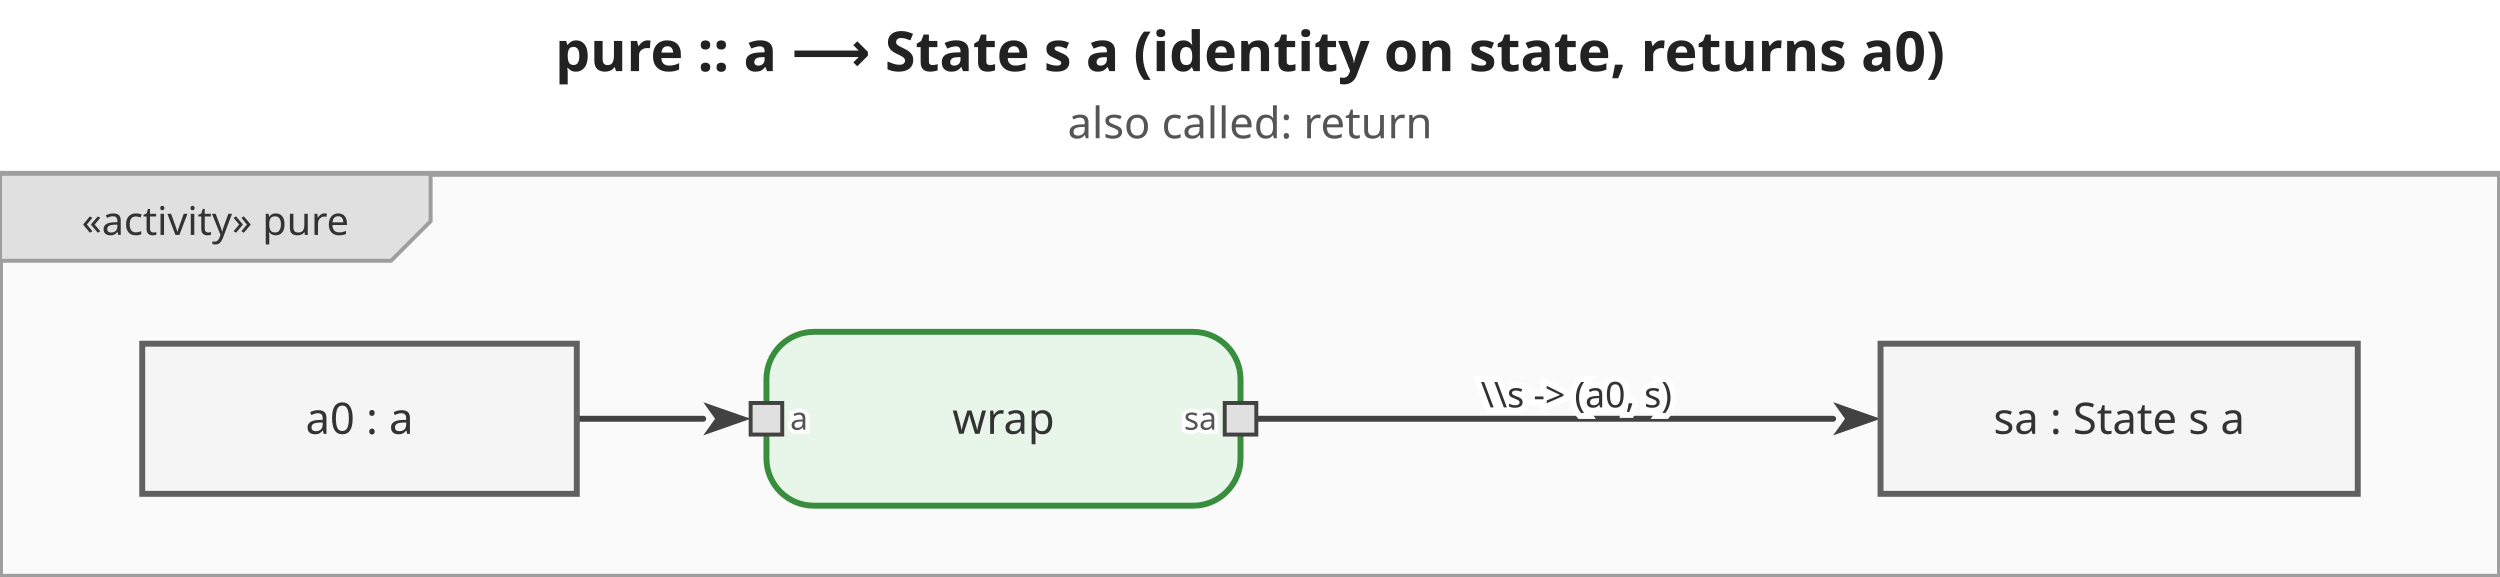
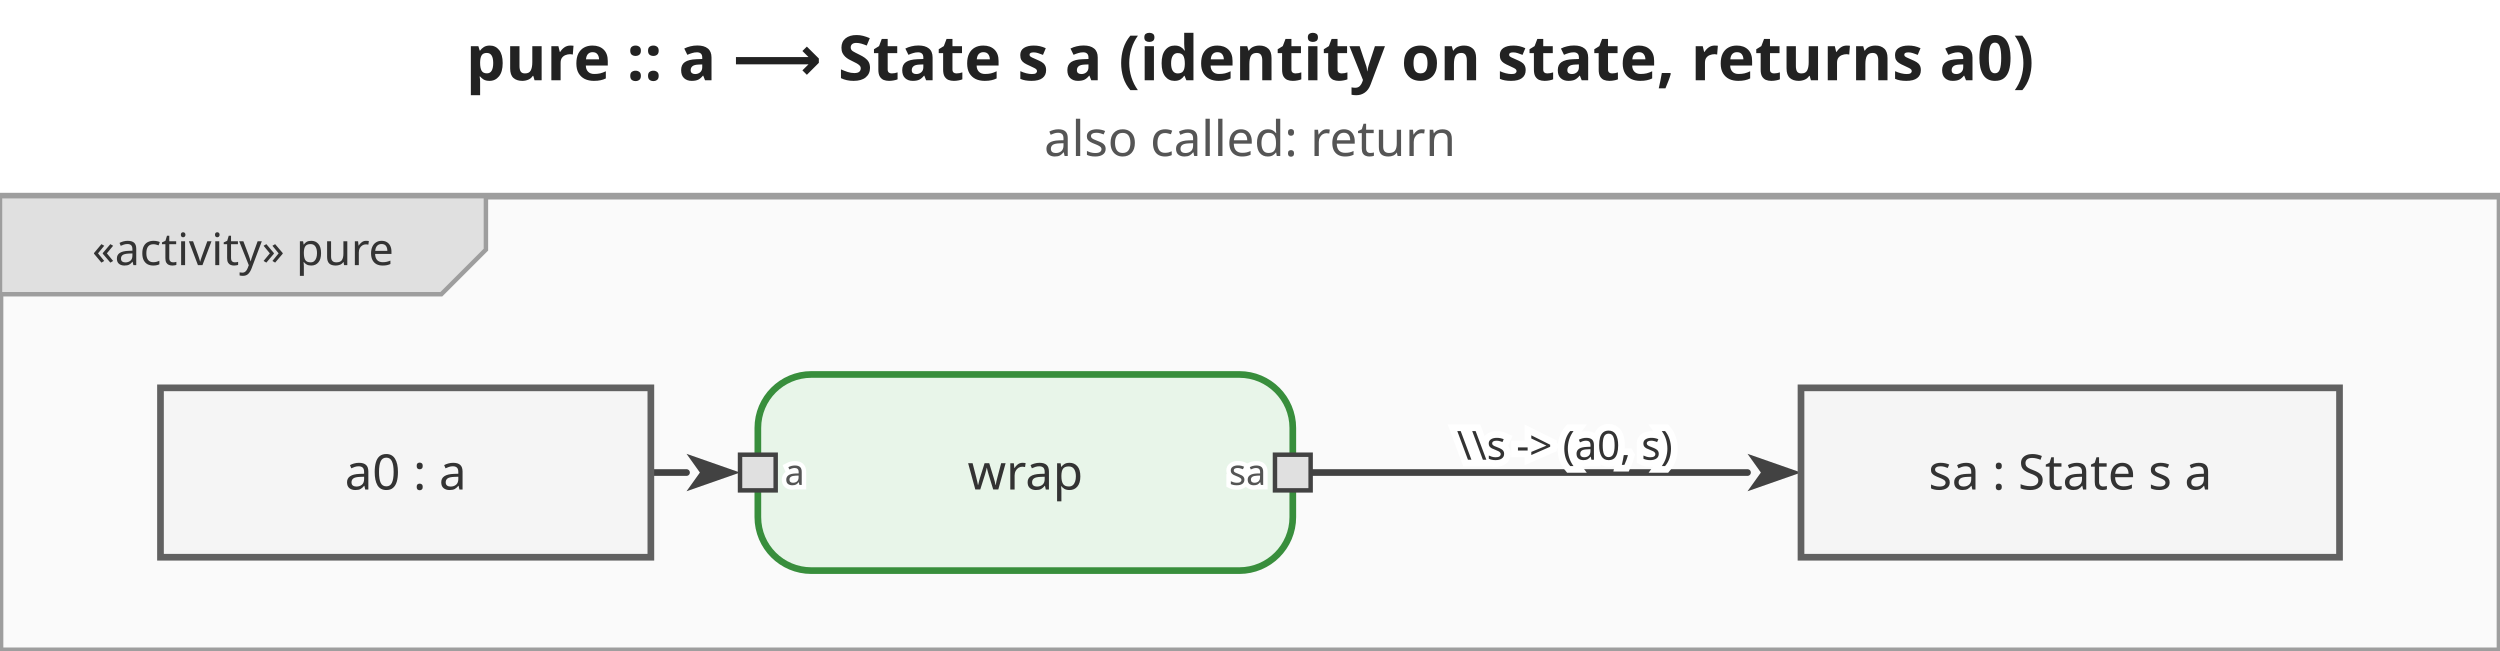
- <svg xmlns="http://www.w3.org/2000/svg" viewBox="0 0 632.8 146" width="632.8" height="146">
+ <svg xmlns="http://www.w3.org/2000/svg" viewBox="0 0 560.8 146" width="560.8" height="146">
  <defs>
    <marker id="arrowFilled" viewBox="0 0 10 10" refX="0" refY="5" markerWidth="8" markerHeight="8" orient="auto-start-reverse">
      <path d="M0,1.5 L10,5 L0,8.5 L2.5,5 Z" fill="#424242" />
    </marker>
    <marker id="arrowOpen" viewBox="0 0 10 10" refX="0" refY="5" markerWidth="8" markerHeight="8" orient="auto-start-reverse">
      <path d="M0,1.5 L10,5 L0,8.5" fill="none" stroke="#424242" stroke-width="1.25" />
    </marker>
    <marker id="arrowHof" viewBox="0 0 10 10" refX="0" refY="5" markerWidth="8" markerHeight="8" orient="auto-start-reverse">
      <path d="M0,1.5 L10,5 L0,8.5 L2.5,5 Z" fill="#00796b" />
    </marker>
  </defs>
-   <rect width="632.8" height="146" fill="white" />
-   <text x="316.4" y="18" text-anchor="middle" font-size="14" font-weight="bold" font-family="sans-serif" fill="#222">pure :: a ⟶ State s a   (identity on state, returns a0)</text>
-   <text x="316.4" y="35" text-anchor="middle" font-size="11" font-weight="normal" font-family="sans-serif" fill="#555">also called: return</text>
+   <rect width="560.8" height="146" fill="white" />
+   <text x="280.4" y="18" text-anchor="middle" font-size="14" font-weight="bold" font-family="sans-serif" fill="#222">pure :: a ⟶ State s a   (identity on state, returns a0)</text>
+   <text x="280.4" y="35" text-anchor="middle" font-size="11" font-weight="normal" font-family="sans-serif" fill="#555">also called: return</text>
  <g transform="translate(0,44)">
-     <rect x="0" y="0" width="632.8" height="102" fill="#fafafa" stroke="#9e9e9e" stroke-width="1.5" />
+     <rect x="0" y="0" width="560.8" height="102" fill="#fafafa" stroke="#9e9e9e" stroke-width="1.5" />
    <g class="diagram-frame-tab tab-activity">
      <path d="M0,0 L109,0 L109,12 L99,22 L0,22 Z" fill="#e0e0e0" stroke="#9e9e9e" stroke-width="1" />
      <text x="54.5" y="12" text-anchor="middle" font-size="10" font-family="sans-serif" dominant-baseline="middle" fill="#333">«activity» pure</text>
    </g>
    <g class="edge">
-       <path d="M146.0,62.0 L178.0,62.0" fill="none" stroke="#424242" stroke-width="1.5" stroke-linejoin="round" stroke-linecap="round" marker-end="url(#arrowFilled)" />
+       <path d="M146.0,62.0 L154.0,62.0" fill="none" stroke="#424242" stroke-width="1.5" stroke-linejoin="round" stroke-linecap="round" marker-end="url(#arrowFilled)" />
    </g>
    <g class="edge">
-       <path d="M318.0,62.0 L464.0,62.0" fill="none" stroke="#424242" stroke-width="1.5" stroke-linejoin="round" stroke-linecap="round" marker-end="url(#arrowFilled)" />
-       <text x="399" y="56" text-anchor="middle" dominant-baseline="middle" font-size="9" font-family="sans-serif" fill="#333" stroke="white" stroke-width="3" paint-order="stroke fill">\\s -&gt; (a0, s)</text>
+       <path d="M294.0,62.0 L392.0,62.0" fill="none" stroke="#424242" stroke-width="1.5" stroke-linejoin="round" stroke-linecap="round" marker-end="url(#arrowFilled)" />
+       <text x="351" y="56" text-anchor="middle" dominant-baseline="middle" font-size="9" font-family="sans-serif" fill="#333" stroke="white" stroke-width="3" paint-order="stroke fill">\\s -&gt; (a0, s)</text>
    </g>
    <g class="action-node">
-       <rect x="194" y="40" width="120" height="44" rx="12" fill="#e8f5e9" stroke="#388e3c" stroke-width="1.5" />
-       <text class="action-label" x="254" y="62" text-anchor="middle" font-size="11" font-family="sans-serif" dominant-baseline="middle" fill="#333">wrap</text>
+       <rect x="170" y="40" width="120" height="44" rx="12" fill="#e8f5e9" stroke="#388e3c" stroke-width="1.5" />
+       <text class="action-label" x="230" y="62" text-anchor="middle" font-size="11" font-family="sans-serif" dominant-baseline="middle" fill="#333">wrap</text>
      <g class="pin pin-in">
-         <rect x="190" y="58" width="8" height="8" fill="#e0e0e0" stroke="#424242" stroke-width="1" />
-         <text x="200" y="62" text-anchor="start" font-size="8" font-family="sans-serif" dominant-baseline="middle" fill="#555" stroke="white" stroke-width="2" paint-order="stroke fill">a</text>
+         <rect x="166" y="58" width="8" height="8" fill="#e0e0e0" stroke="#424242" stroke-width="1" />
+         <text x="176" y="62" text-anchor="start" font-size="8" font-family="sans-serif" dominant-baseline="middle" fill="#555" stroke="white" stroke-width="2" paint-order="stroke fill">a</text>
      </g>
      <g class="pin pin-out">
-         <rect x="310" y="58" width="8" height="8" fill="#e0e0e0" stroke="#424242" stroke-width="1" />
-         <text x="308" y="62" text-anchor="end" font-size="8" font-family="sans-serif" dominant-baseline="middle" fill="#555" stroke="white" stroke-width="2" paint-order="stroke fill">sa</text>
+         <rect x="286" y="58" width="8" height="8" fill="#e0e0e0" stroke="#424242" stroke-width="1" />
+         <text x="284" y="62" text-anchor="end" font-size="8" font-family="sans-serif" dominant-baseline="middle" fill="#555" stroke="white" stroke-width="2" paint-order="stroke fill">sa</text>
      </g>
    </g>
    <g class="object-node">
      <rect x="36" y="43" width="110" height="38" fill="#f5f5f5" stroke="#616161" stroke-width="1.5" />
      <text x="91" y="62" text-anchor="middle" font-size="11" font-family="sans-serif" dominant-baseline="middle" fill="#333">a0 : a</text>
    </g>
    <g class="object-node">
-       <rect x="476" y="43" width="120.8" height="38" fill="#f5f5f5" stroke="#616161" stroke-width="1.5" />
-       <text x="536.4" y="62" text-anchor="middle" font-size="11" font-family="sans-serif" dominant-baseline="middle" fill="#333">sa : State s a</text>
+       <rect x="404" y="43" width="120.8" height="38" fill="#f5f5f5" stroke="#616161" stroke-width="1.5" />
+       <text x="464.4" y="62" text-anchor="middle" font-size="11" font-family="sans-serif" dominant-baseline="middle" fill="#333">sa : State s a</text>
    </g>
  </g>
</svg>
